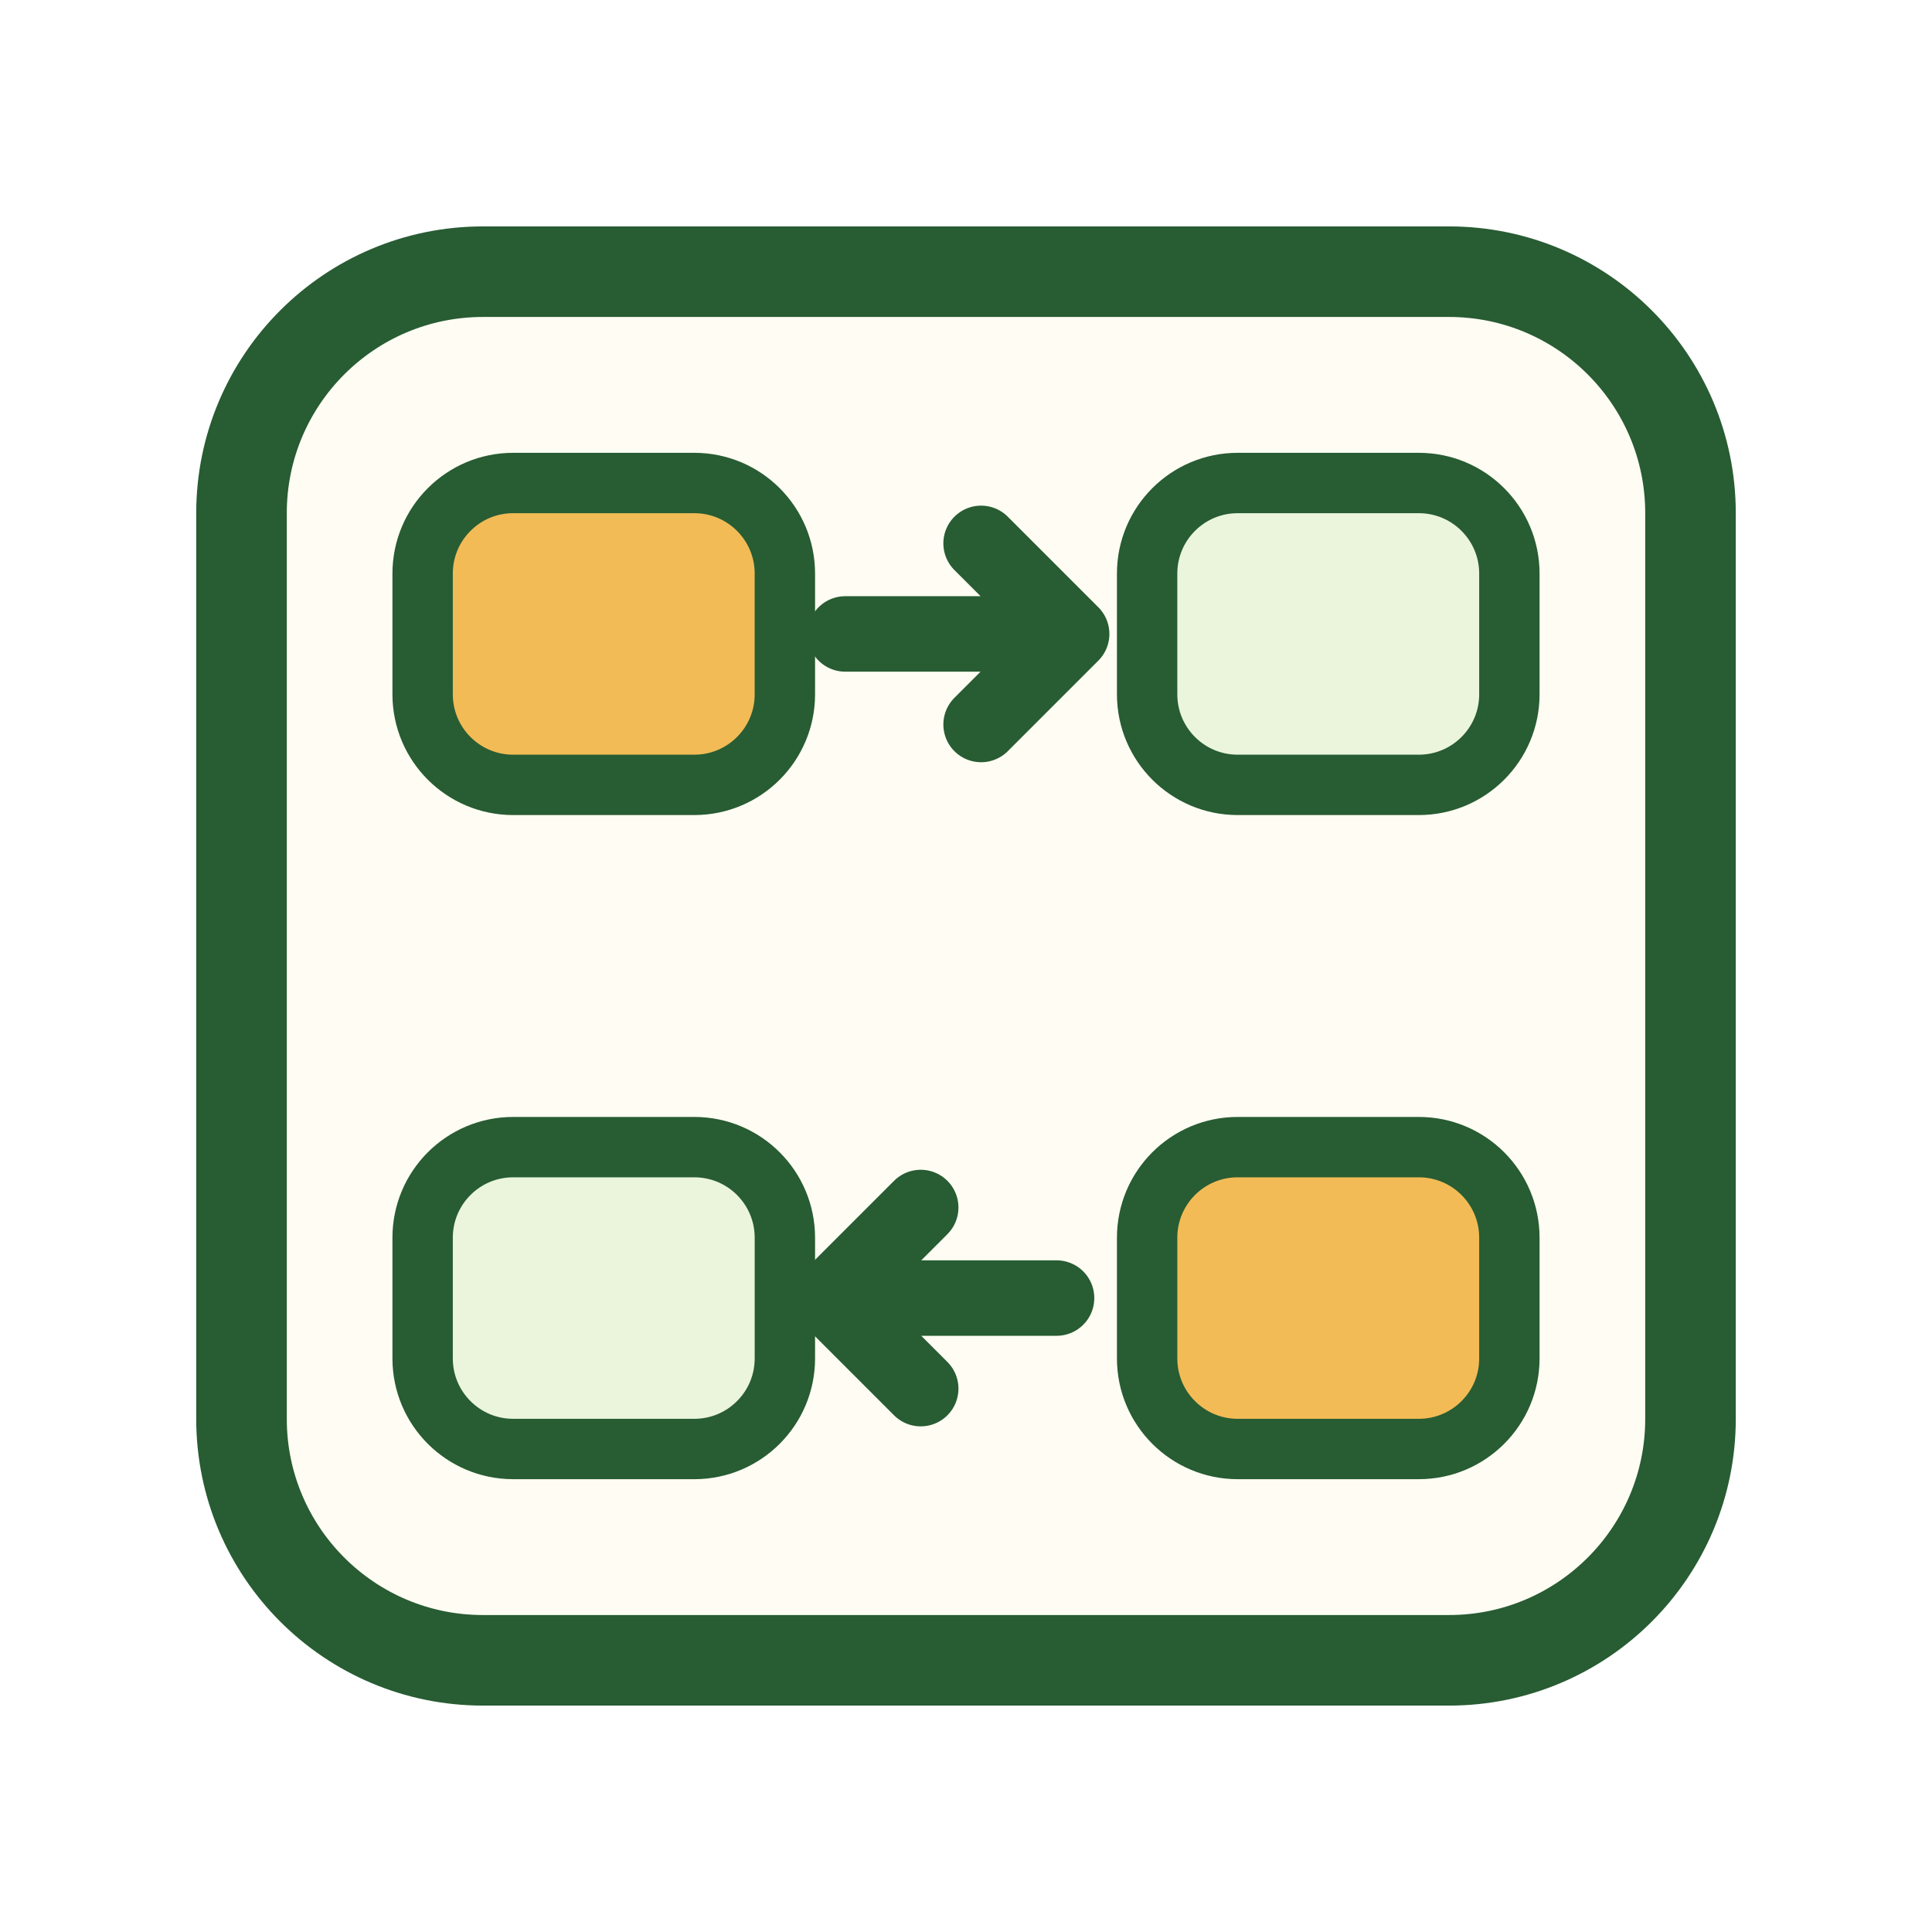
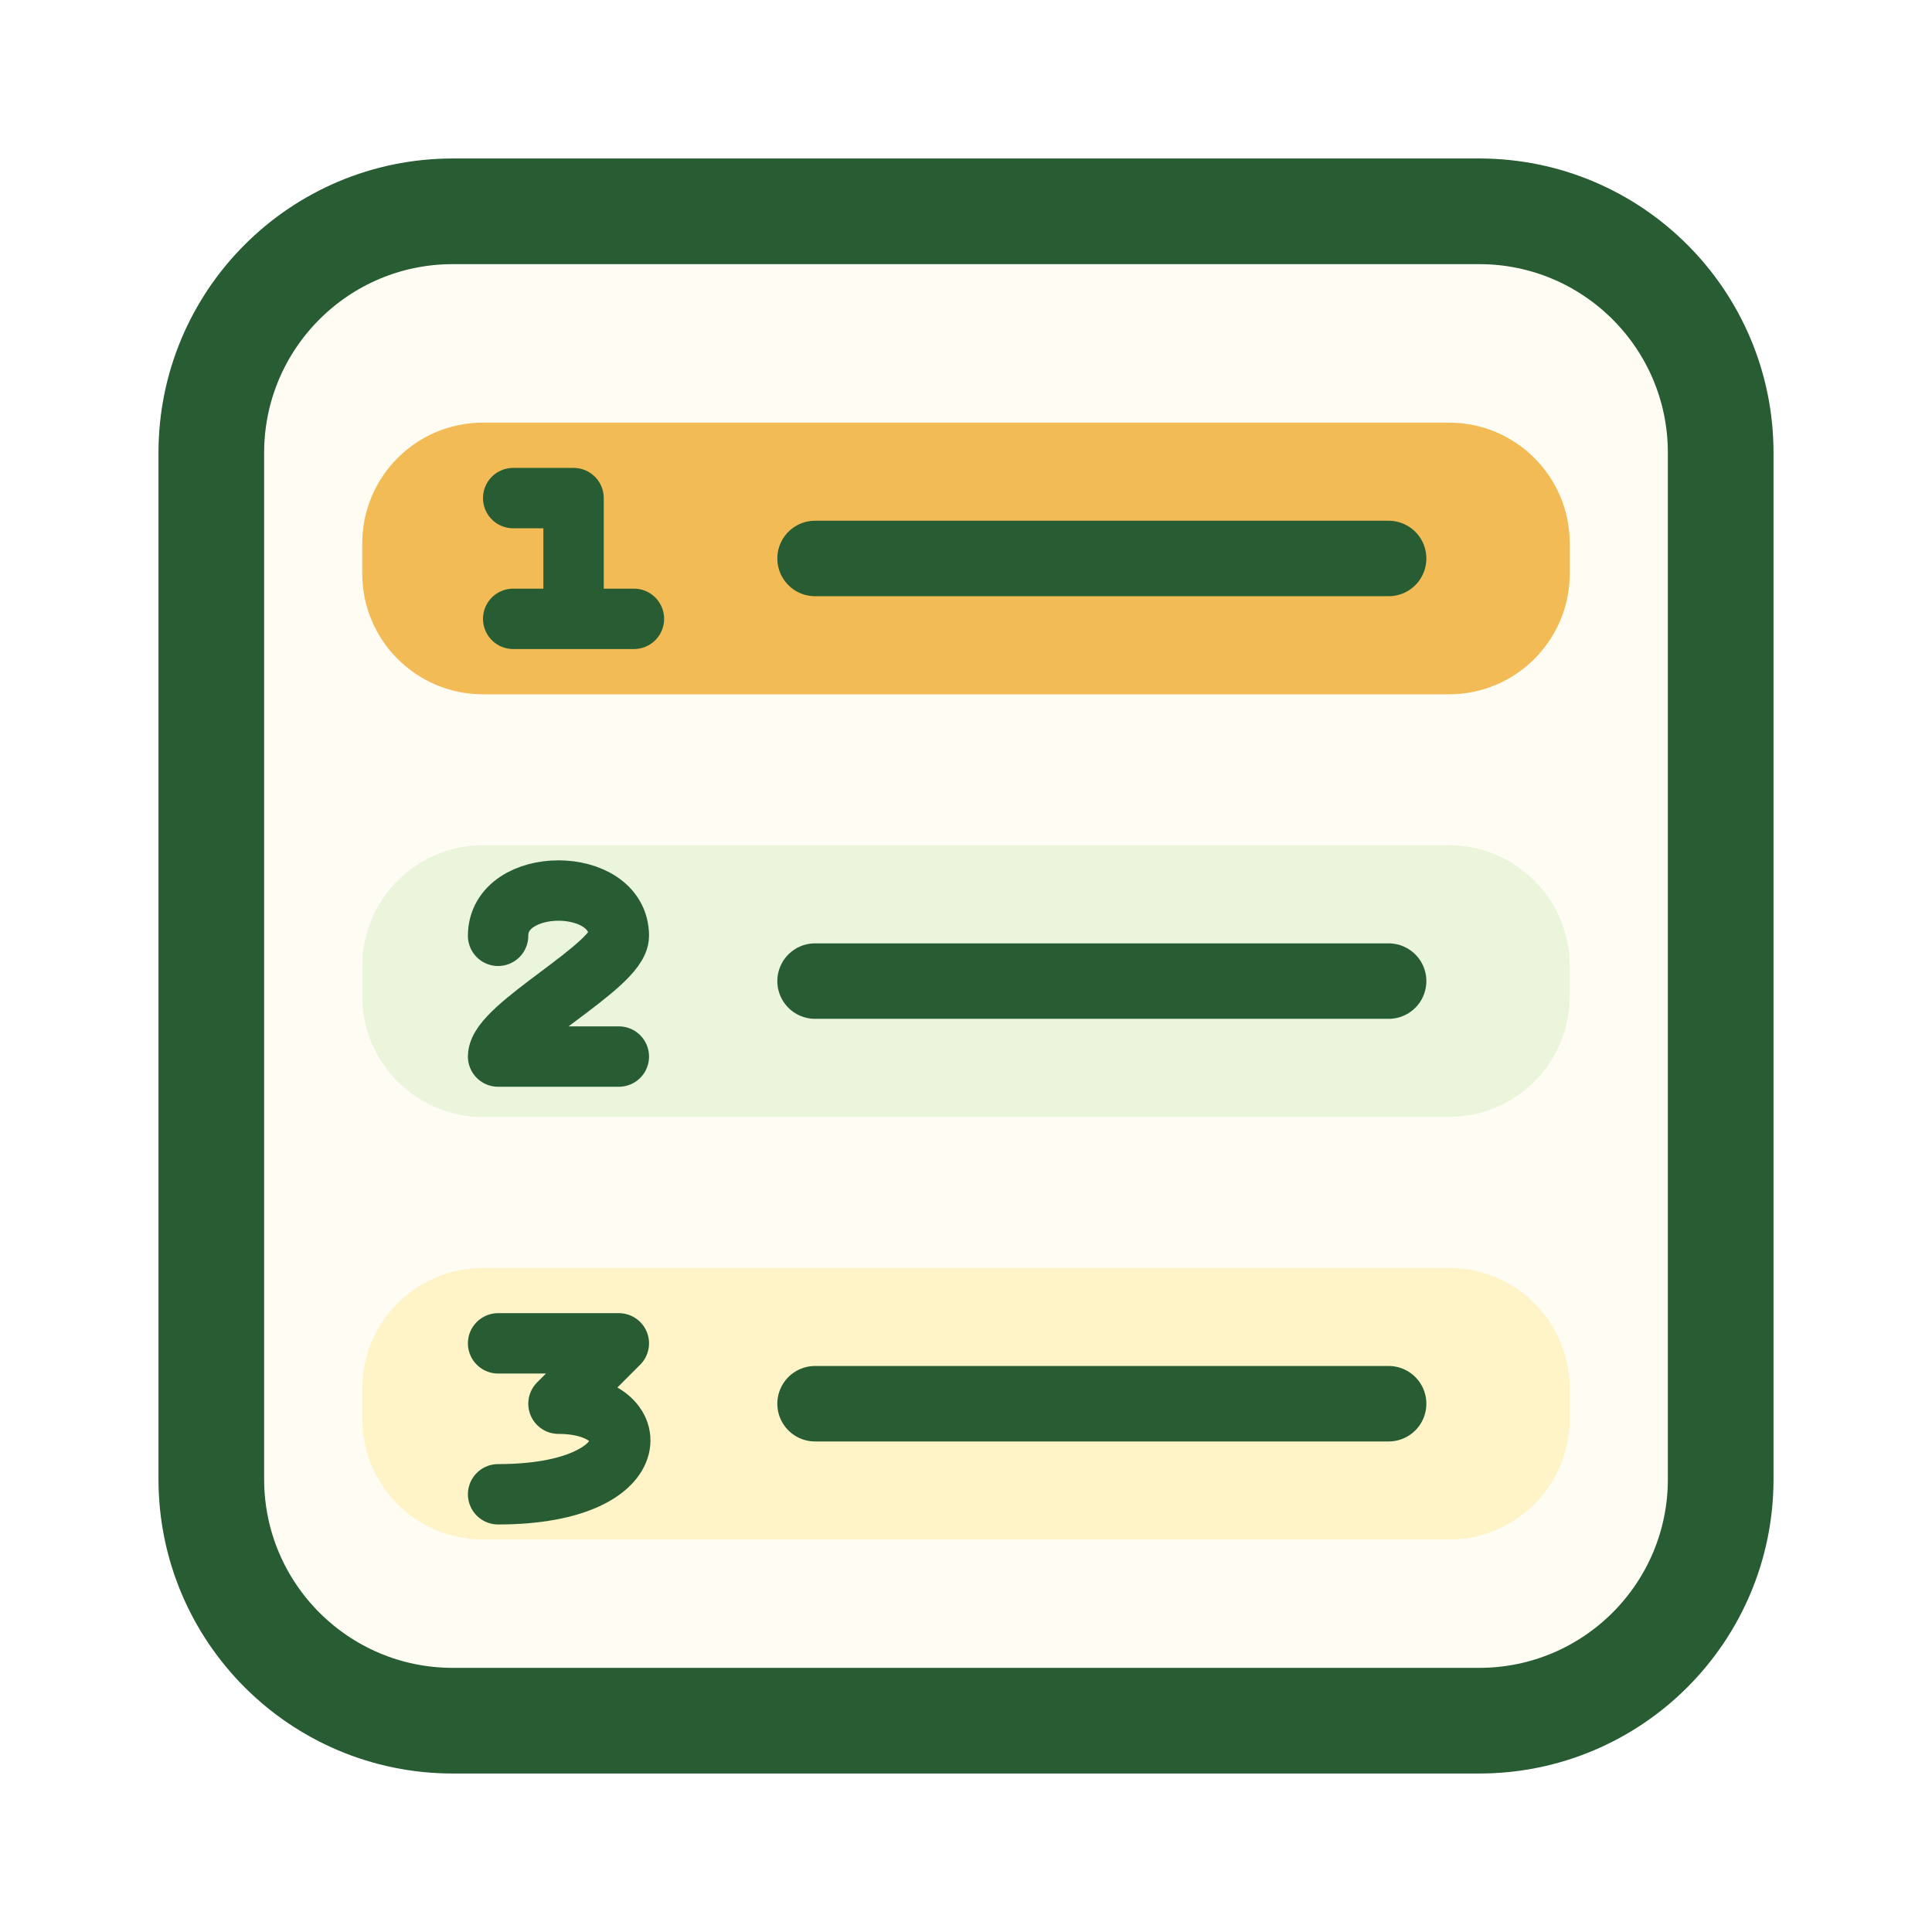
<svg xmlns="http://www.w3.org/2000/svg" width="64" height="64" viewBox="0 0 64 64">
-   <rect x="8" y="9" width="48" height="46" rx="8" fill="#FFFDF3" stroke="#285C33" stroke-width="3" />
-   <rect x="14" y="16" width="12" height="10" rx="3" fill="#F2BB56" stroke="#285C33" stroke-width="2" />
-   <rect x="38" y="16" width="12" height="10" rx="3" fill="#EAF5DC" stroke="#285C33" stroke-width="2" />
-   <path d="M28 21h7m-2.5-3 3 3-3 3" fill="none" stroke="#285C33" stroke-width="2.5" stroke-linecap="round" stroke-linejoin="round" />
-   <rect x="14" y="38" width="12" height="10" rx="3" fill="#EAF5DC" stroke="#285C33" stroke-width="2" />
-   <rect x="38" y="38" width="12" height="10" rx="3" fill="#F2BB56" stroke="#285C33" stroke-width="2" />
-   <path d="M35 43h-7m2.5-3-3 3 3 3" fill="none" stroke="#285C33" stroke-width="2.5" stroke-linecap="round" stroke-linejoin="round" />
+   <rect x="7" y="7" width="50" height="50" rx="8" fill="#FFFDF3" stroke="#285C33" stroke-width="3.5" />
+   <rect x="12" y="14" width="40" height="9" rx="4" fill="#F2BB56" />
+   <rect x="12" y="28" width="40" height="9" rx="4" fill="#EAF5DC" />
+   <rect x="12" y="42" width="40" height="9" rx="4" fill="#FFF4C7" />
+   <path d="M17 16.5h2v4m-2 0h4M16.5 31c0-2 4-2 4 0 0 1-4 3-4 4h4M16.5 44.5h4l-2 2c3 0 3 3-2 3" fill="none" stroke="#285C33" stroke-width="2" stroke-linecap="round" stroke-linejoin="round" />
+   <path d="M27 18.5h19M27 32.5h19M27 46.5h19" fill="none" stroke="#285C33" stroke-width="2.5" stroke-linecap="round" />
</svg>
